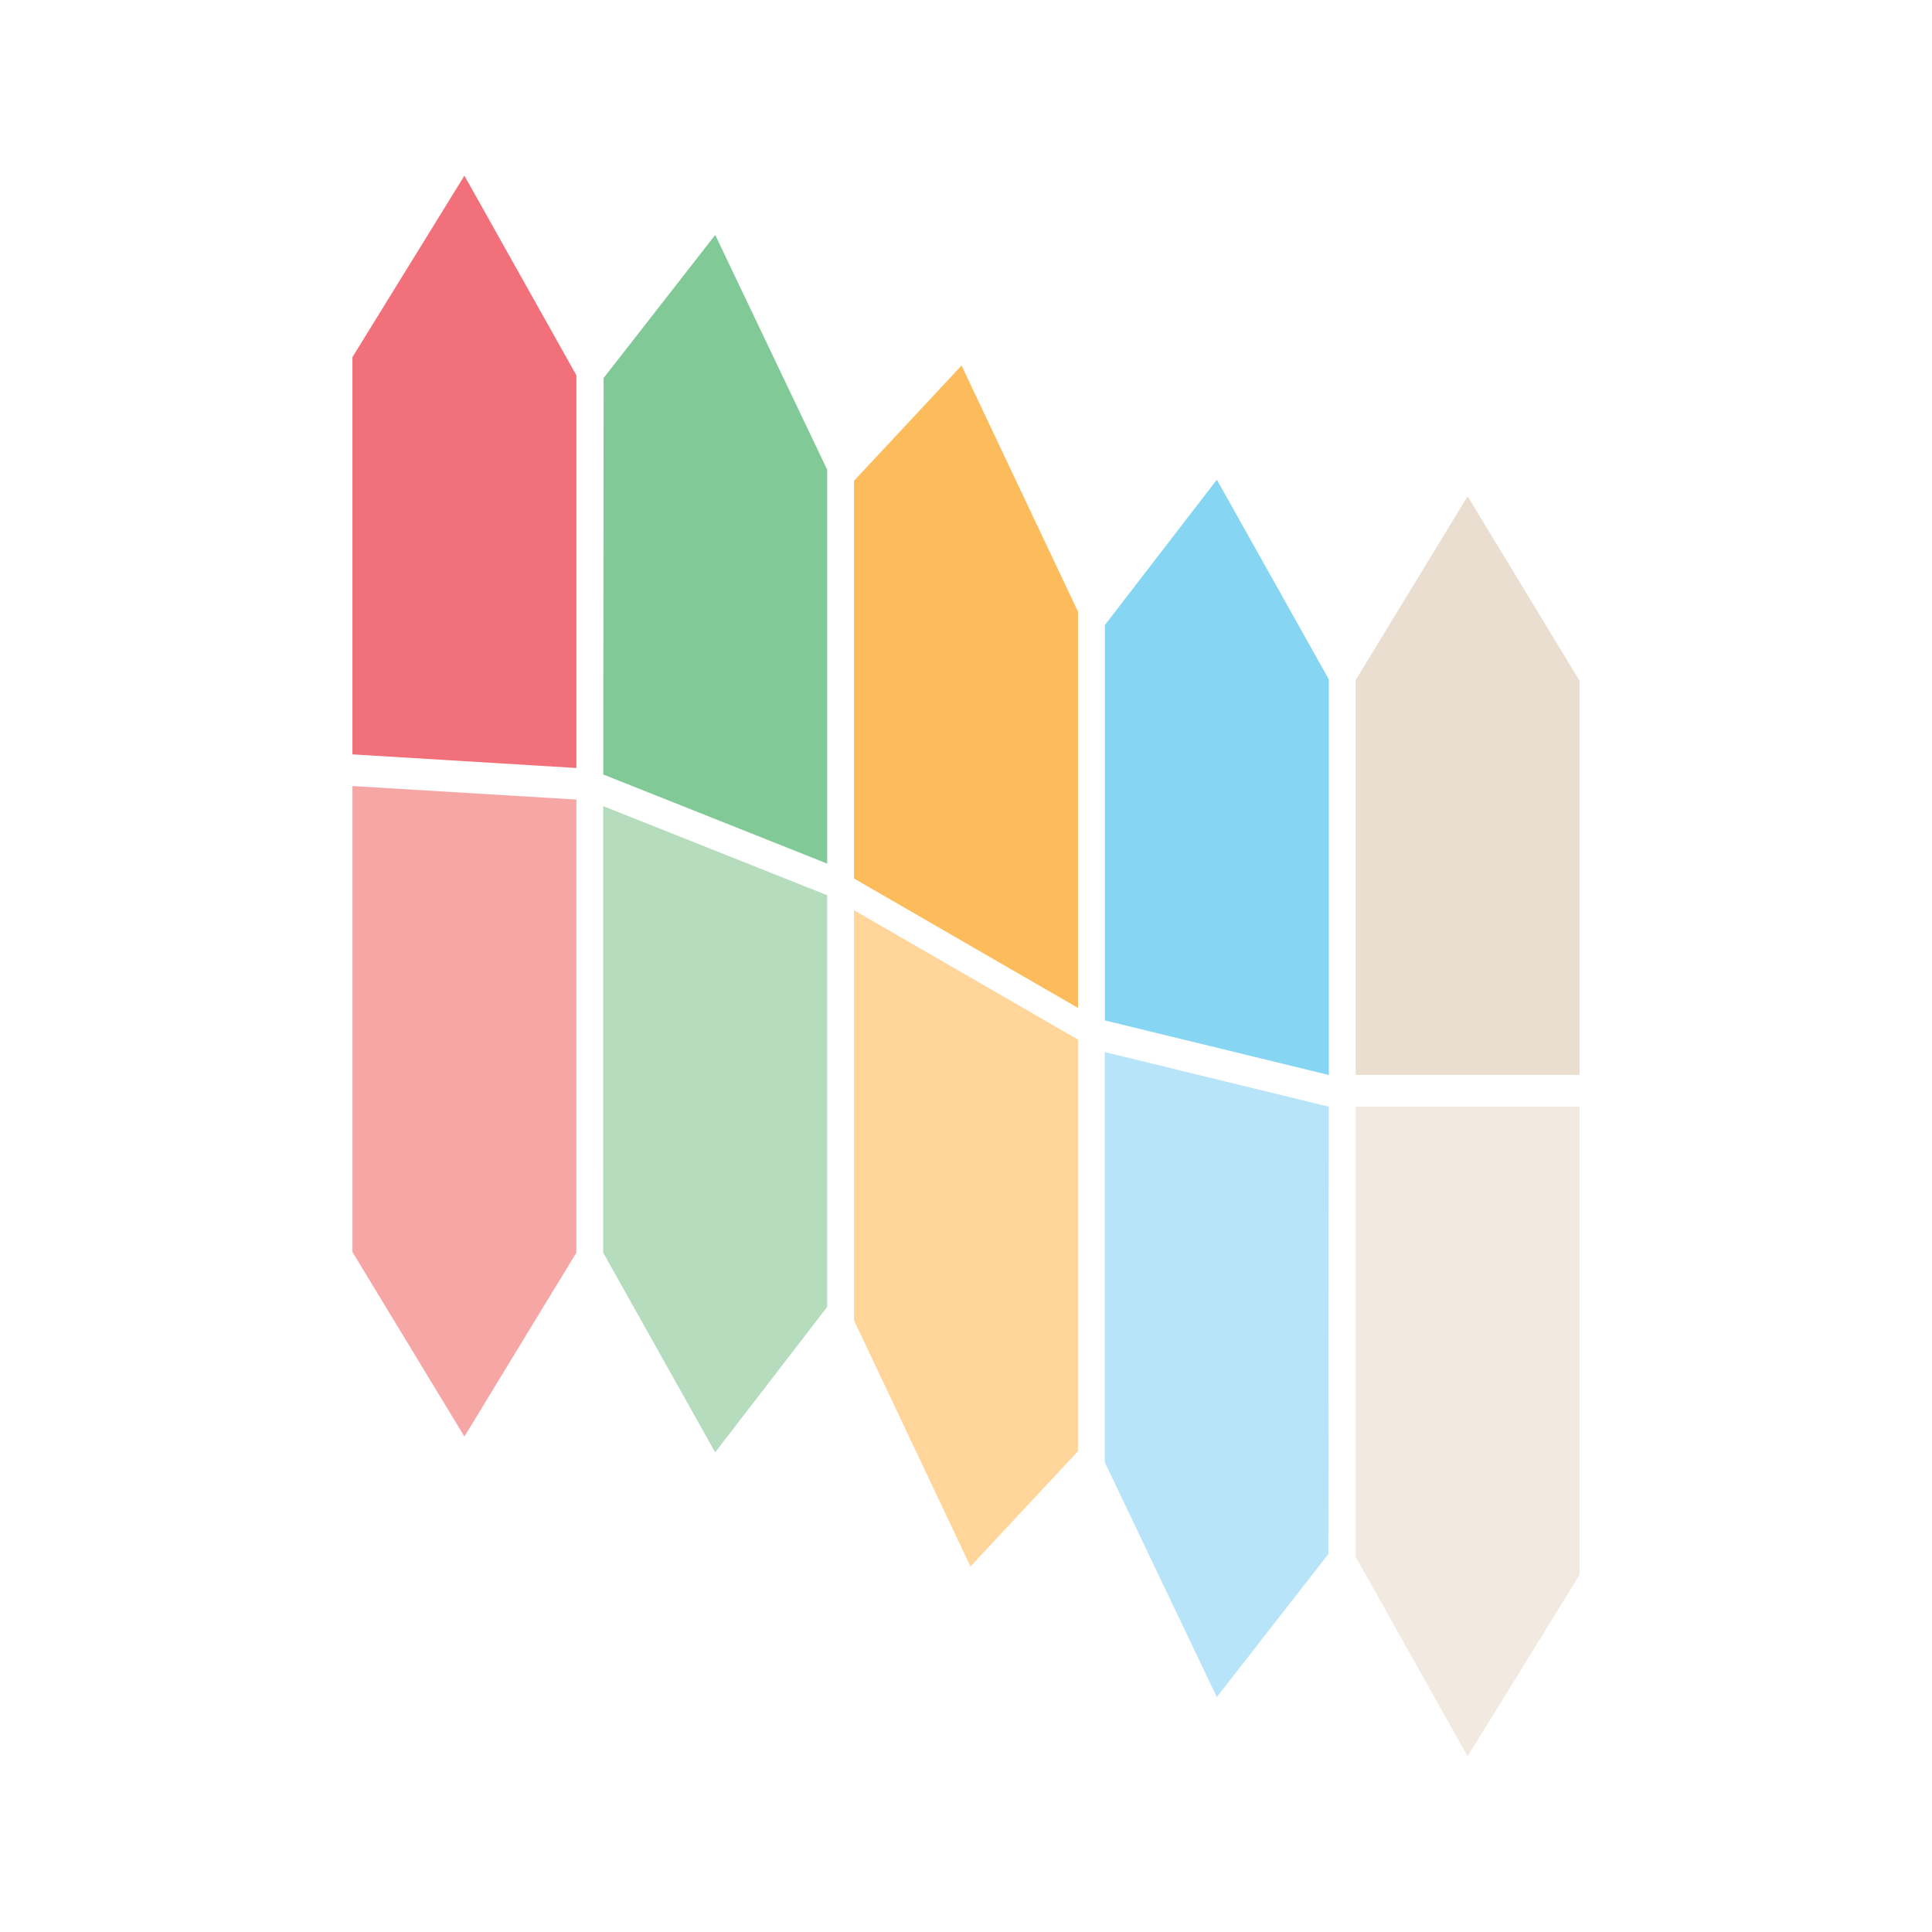
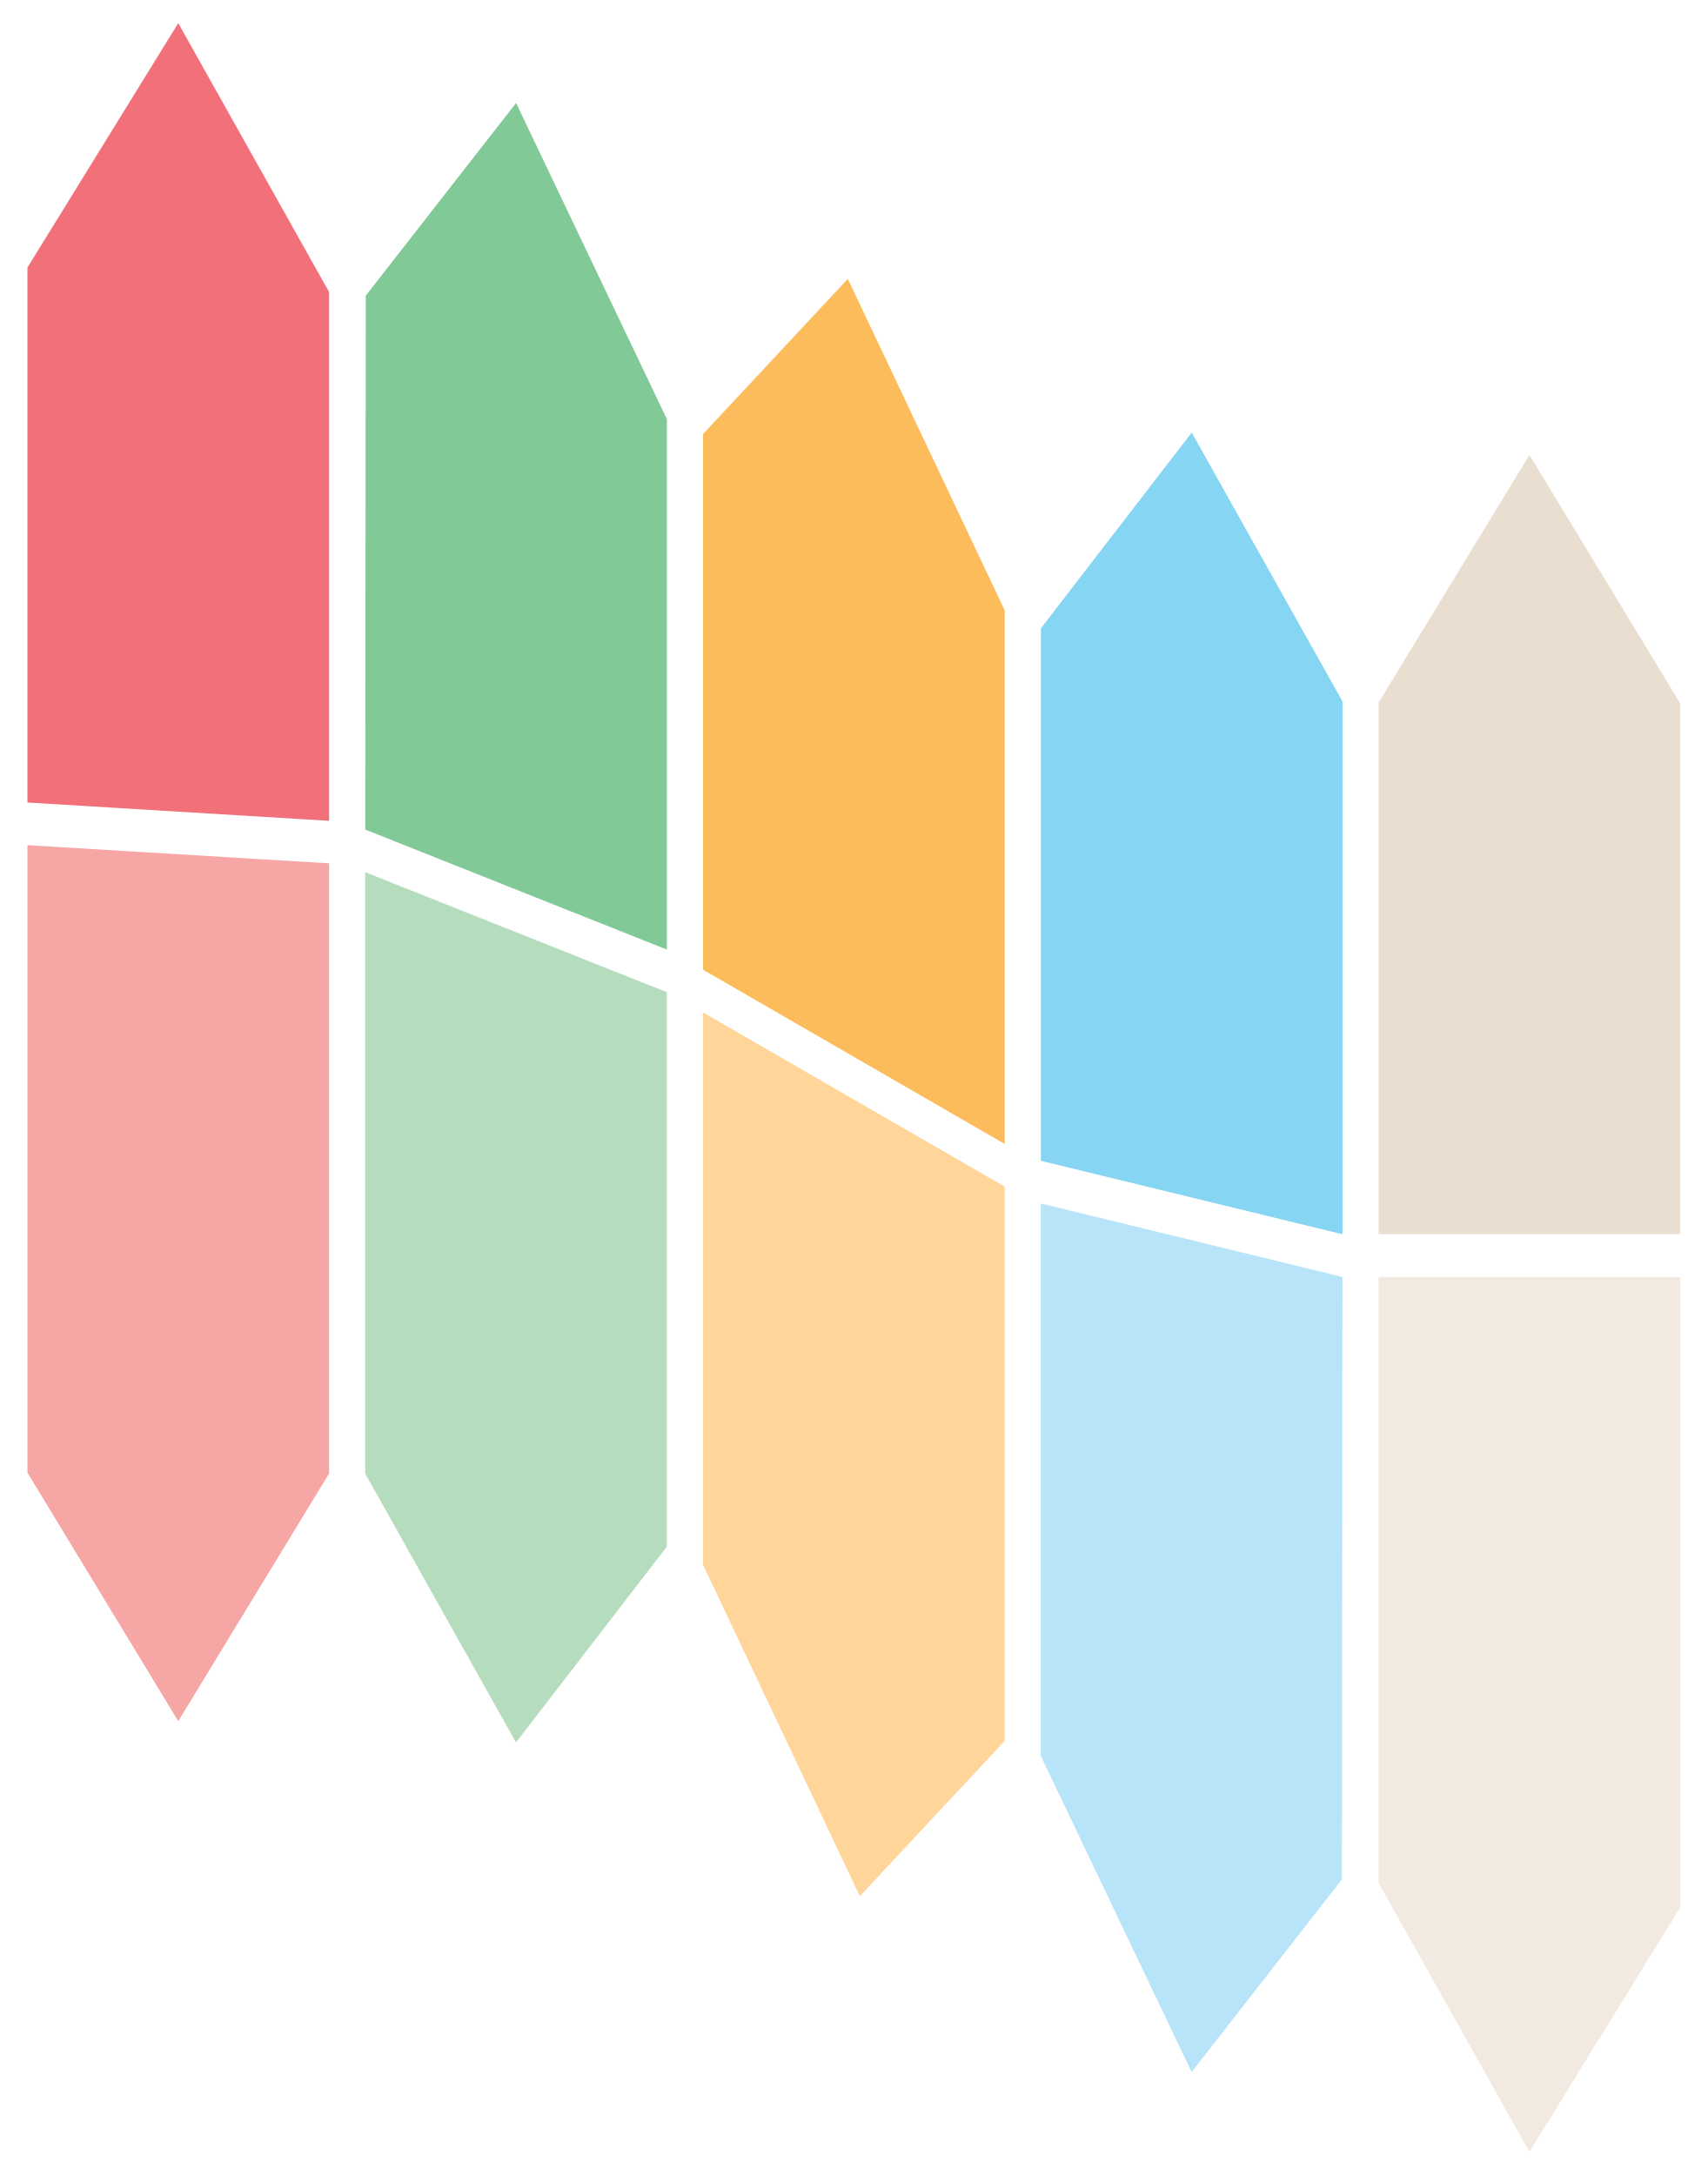
- <svg xmlns="http://www.w3.org/2000/svg" width="100%" height="100%" viewBox="0 0 512 512" version="1.1" xml:space="preserve" style="fill-rule:evenodd;clip-rule:evenodd;stroke-linejoin:round;stroke-miterlimit:2;">
+ <svg xmlns="http://www.w3.org/2000/svg" viewBox="88 42 336 428" version="1.1" xml:space="preserve" style="fill-rule:evenodd;clip-rule:evenodd;stroke-linejoin:round;stroke-miterlimit:2;">
  <g transform="matrix(13.55867,0,0,13.55867,33.8622,42.60672)">
    <g transform="matrix(0.031626,0,0,0.031626,4.252131,0.281812)">
      <path d="M4.391,112.468L4.391,357.951L142.795,366.359L142.795,123.671L73.592,0.291L4.391,112.468Z" style="fill:rgb(242,112,122);fill-rule:nonzero;" />
    </g>
    <g transform="matrix(0.031626,0,0,0.031626,4.252131,0.281812)">
      <path d="M159.403,125.65L159.634,125.741L159.403,370.37L297.79,425.44L297.79,181.993L228.602,36.931L159.403,125.65Z" style="fill:rgb(129,201,151);fill-rule:nonzero;" />
    </g>
    <g transform="matrix(0.031626,0,0,0.031626,4.252131,0.281812)">
      <path d="M314.401,188.85L314.401,434.688L452.813,514.649L452.813,269.766L380.831,117.641L314.401,188.85Z" style="fill:rgb(253,188,91);fill-rule:nonzero;" />
    </g>
    <g transform="matrix(0.031626,0,0,0.031626,4.252131,0.281812)">
      <path d="M469.444,277.99L469.422,277.988L469.422,522.374L607.82,556.08L607.822,311.603L538.621,188.183L469.444,277.99Z" style="fill:rgb(133,213,243);fill-rule:nonzero;" />
    </g>
    <g transform="matrix(0.031626,0,0,0.031626,4.252131,0.281812)">
      <path d="M693.589,198.45L624.386,312.095L624.386,556.016L762.79,556.016L762.79,312.484L693.589,198.45Z" style="fill:rgb(233,222,208);fill-rule:nonzero;" />
    </g>
    <g transform="matrix(0.031626,0,0,0.031626,4.252131,0.281812)">
      <path d="M693.59,977.186L624.386,853.81L624.386,575.675L762.79,575.675L762.79,865.002L693.59,977.186Z" style="fill:rgb(242,234,224);fill-rule:nonzero;" />
    </g>
    <g transform="matrix(0.031626,0,0,0.031626,4.252131,0.281812)">
      <path d="M538.579,940.539L469.393,795.488L469.393,541.946L607.781,575.675L607.551,851.733L607.781,851.829L538.579,940.539Z" style="fill:rgb(183,228,248);fill-rule:nonzero;" />
    </g>
    <g transform="matrix(0.031626,0,0,0.031626,4.252131,0.281812)">
      <path d="M386.348,859.836L314.368,707.719L314.368,454.271L452.786,534.21L452.786,788.631L386.348,859.836Z" style="fill:rgb(255,213,153);fill-rule:nonzero;" />
    </g>
    <g transform="matrix(0.031626,0,0,0.031626,4.252131,0.281812)">
      <path d="M228.561,789.297L159.357,665.872L159.366,389.915L297.758,444.989L297.758,699.493L297.738,699.489L228.561,789.297Z" style="fill:rgb(180,220,189);fill-rule:nonzero;" />
    </g>
    <g transform="matrix(0.031626,0,0,0.031626,4.252131,0.281812)">
      <path d="M73.592,779.526L4.391,665.482L4.391,377.524L142.795,385.864L142.795,665.872L73.592,779.526Z" style="fill:rgb(247,166,166);fill-rule:nonzero;" />
    </g>
  </g>
</svg>
